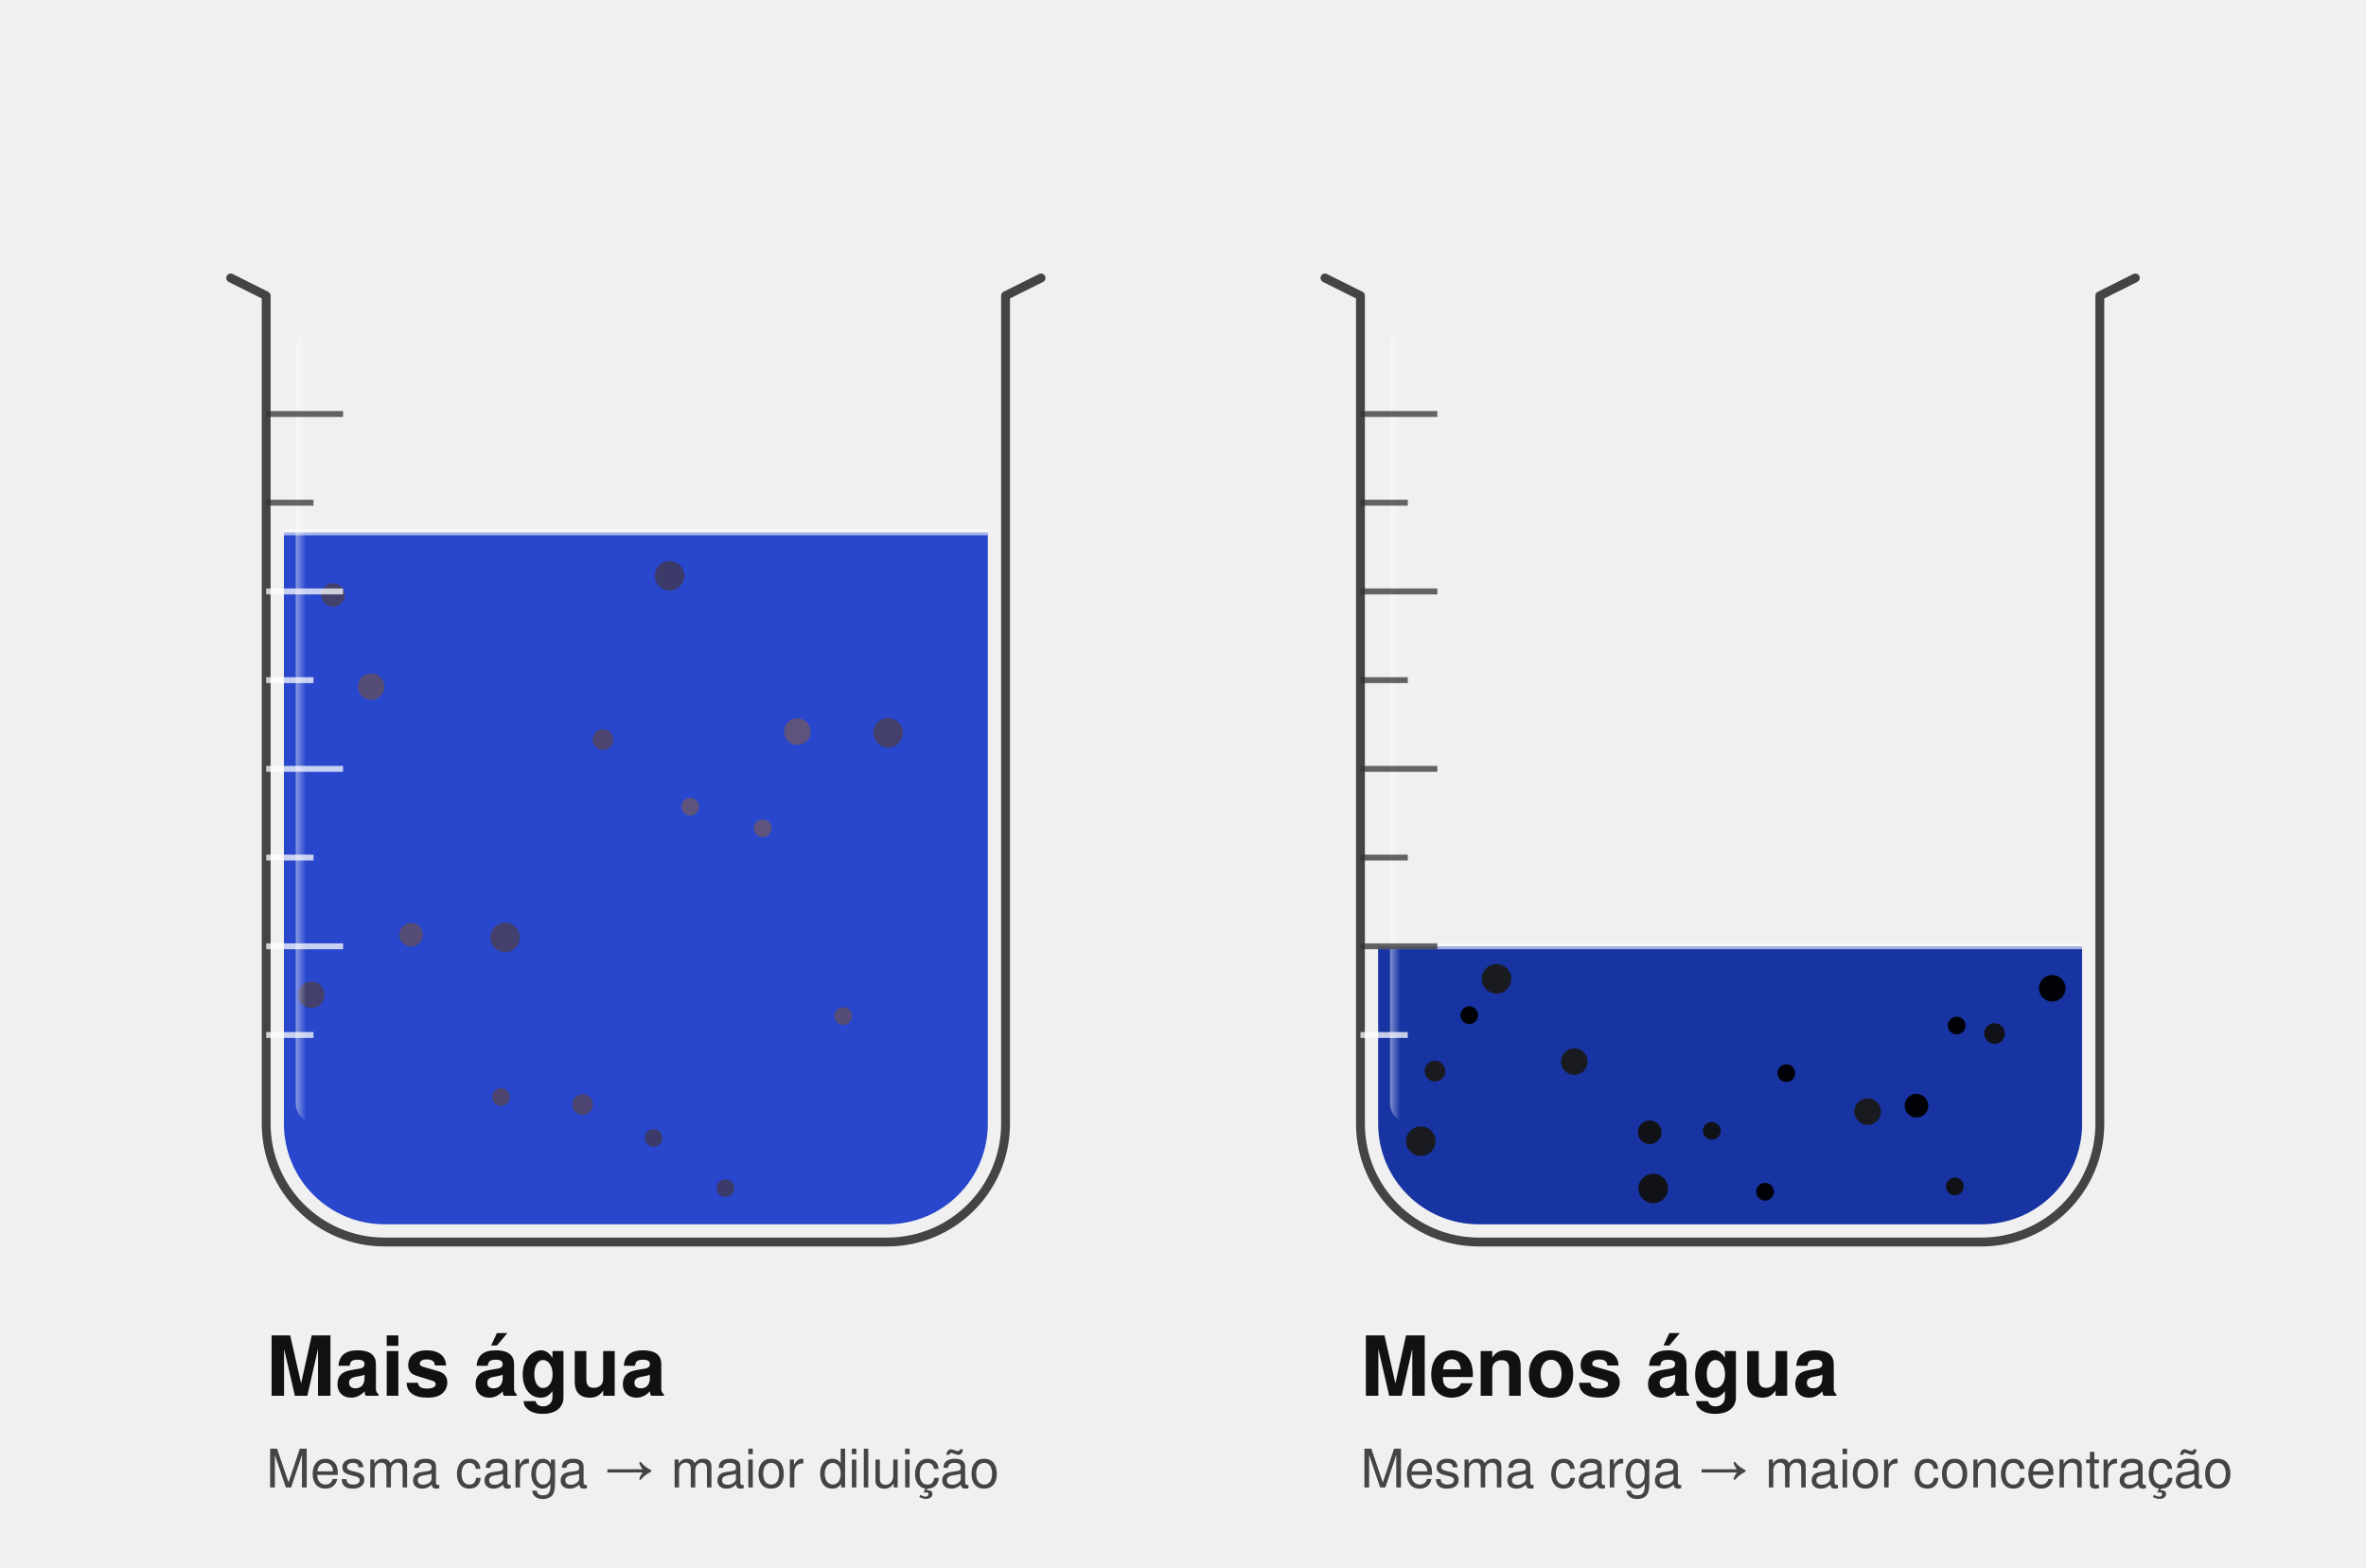
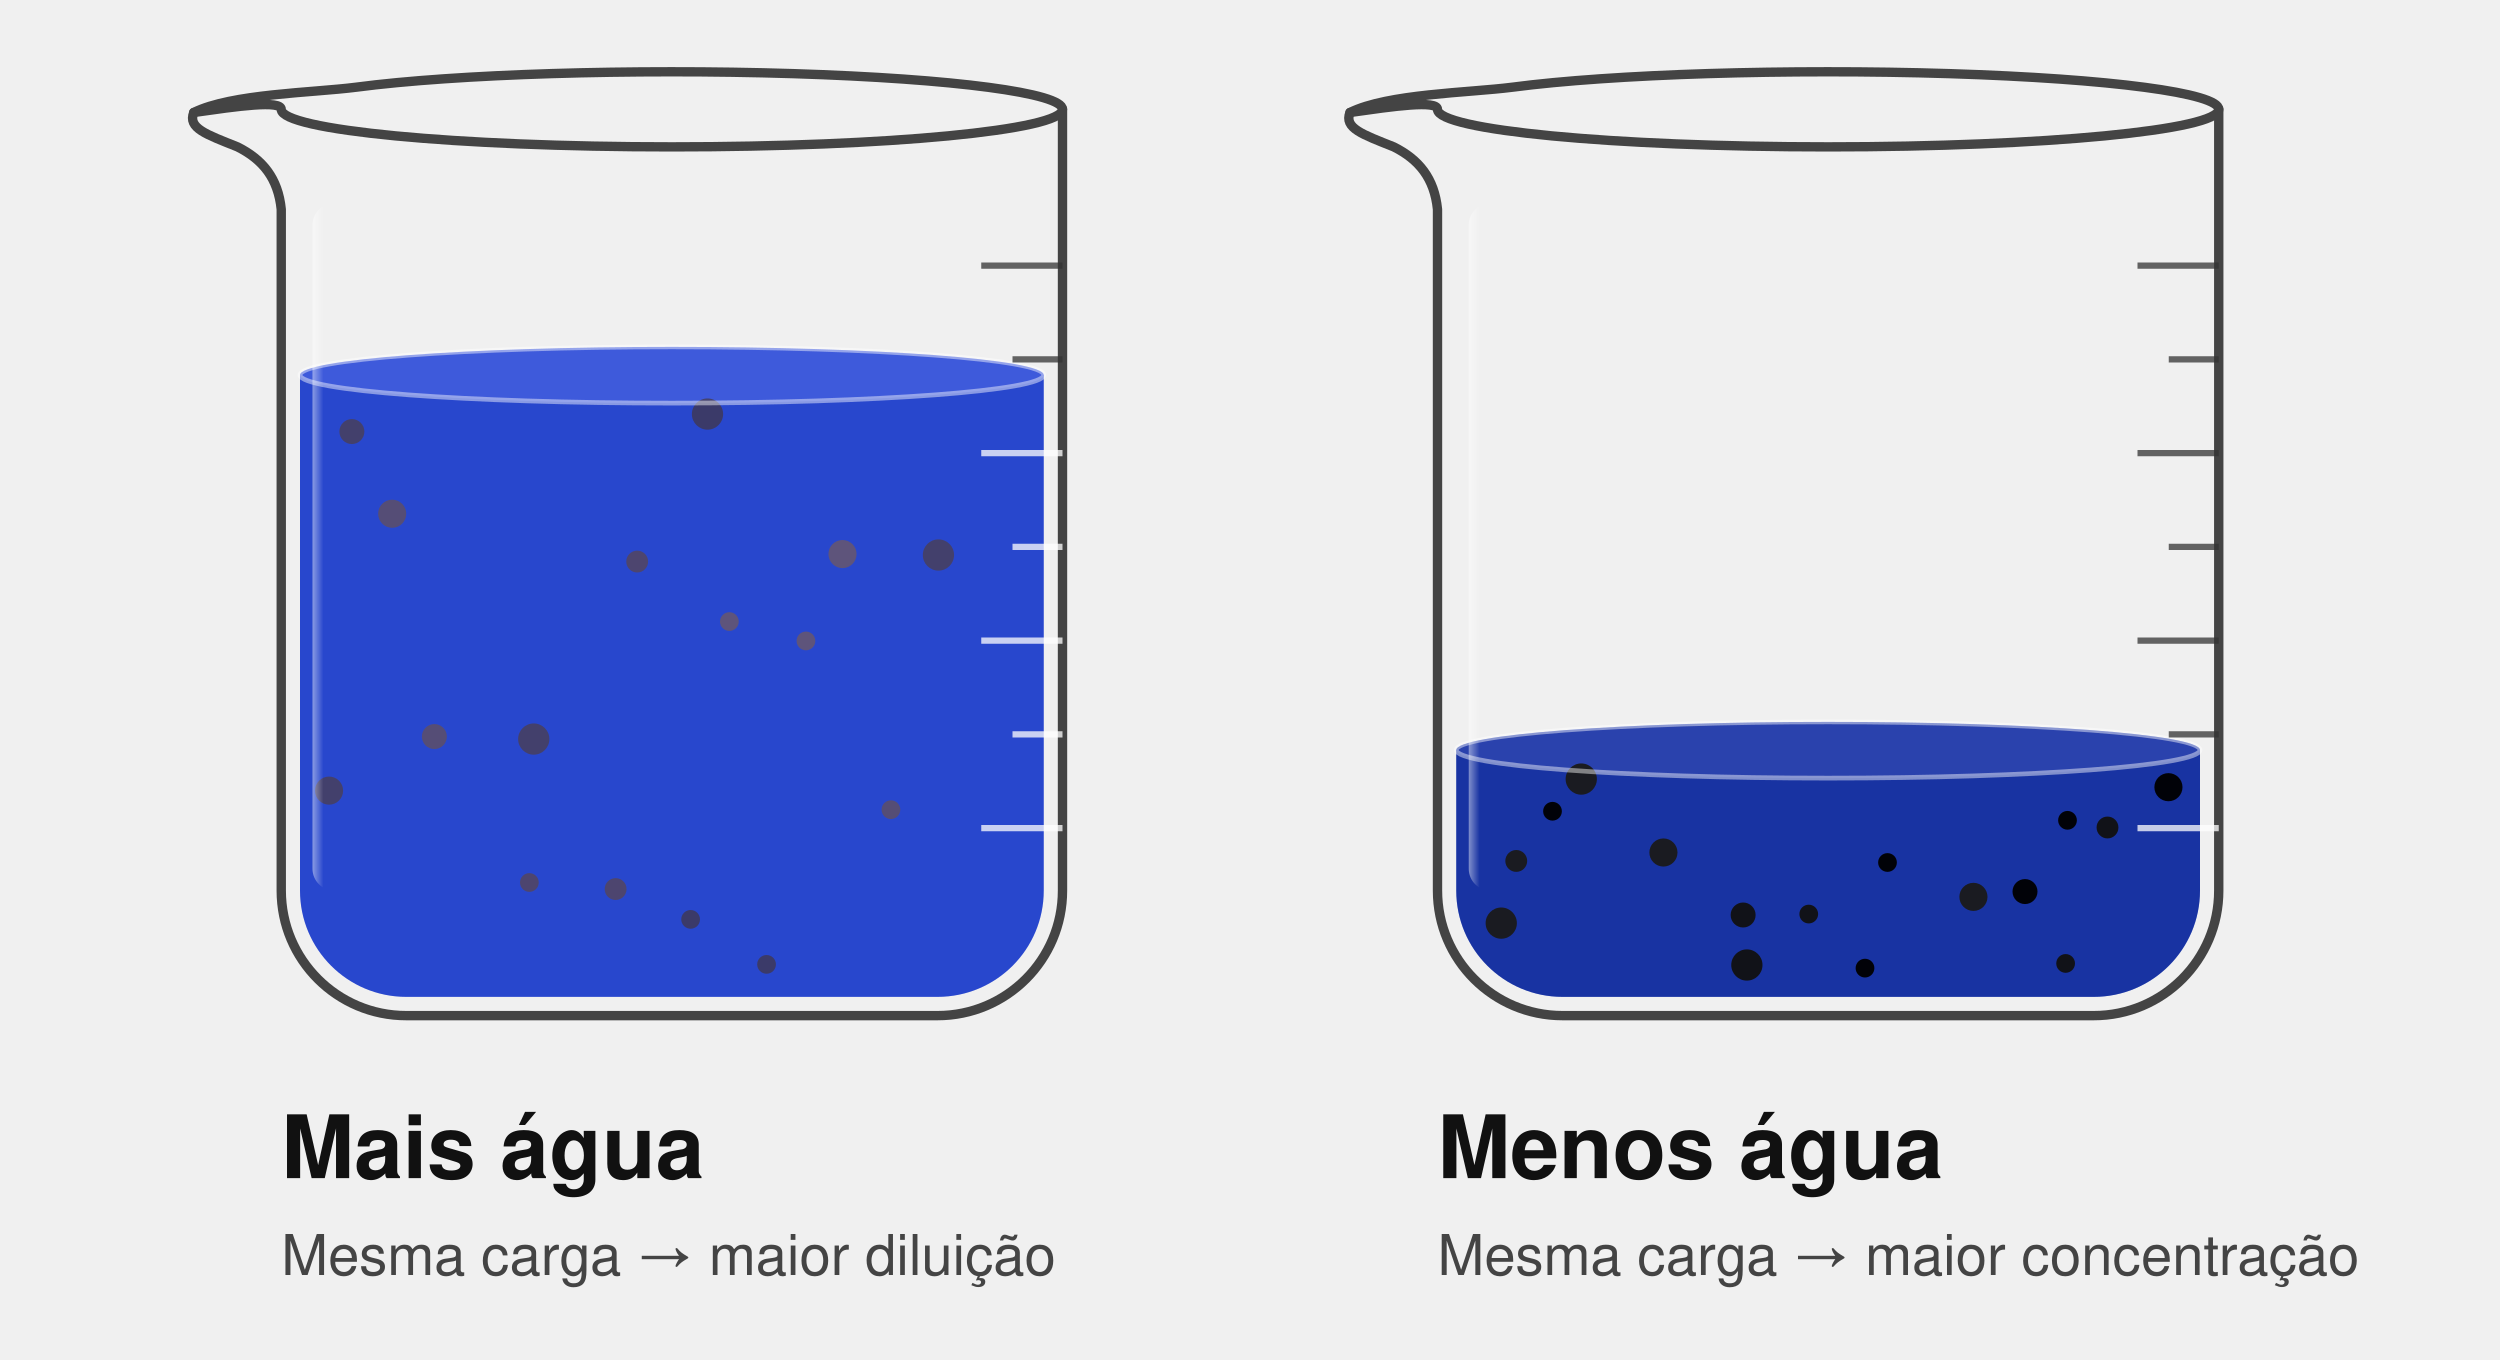
- <svg xmlns="http://www.w3.org/2000/svg" viewBox="0 0 800 530" font-family="Helvetica, Arial, sans-serif">
+ <svg xmlns="http://www.w3.org/2000/svg" viewBox="0 95 800 435" font-family="Helvetica, Arial, sans-serif">
  <defs>
    <linearGradient id="sh" x1="0" x2="1">
      <stop offset="0" stop-color="#fff" stop-opacity=".45" />
      <stop offset=".25" stop-color="#fff" stop-opacity="0" />
    </linearGradient>
  </defs>
  <clipPath id="ca">
-     <path d="M96,180 L334,180 L334,380 A34,34 0 0 1 300,414 L130,414 A34,34 0 0 1 96,380 Z" />
+     <path d="M96,215 L334,215 L334,380 A34,34 0 0 1 300,414 L130,414 A34,34 0 0 1 96,380 Z" />
+     <ellipse cx="215.0" cy="215" rx="119.0" ry="9" />
  </clipPath>
-   <path d="M96,180 L334,180 L334,380 A34,34 0 0 1 300,414 L130,414 A34,34 0 0 1 96,380 Z" fill="#2147e0" />
+   <path d="M96,215 L334,215 L334,380 A34,34 0 0 1 300,414 L130,414 A34,34 0 0 1 96,380 Z" fill="#2147e0" />
+   <ellipse cx="215.0" cy="215" rx="119.0" ry="9" fill="#3a5cf0" />
  <g clip-path="url(#ca)">
-     <rect x="90" y="180" width="250" height="240" fill="#6b4423" opacity="0.1" />
-     <circle cx="112.6" cy="201.2" r="4" fill="#5a3a1e" opacity="0.55" />
-     <circle cx="197.0" cy="373.5" r="3.5" fill="#6b4423" opacity="0.55" />
-     <circle cx="125.5" cy="232.2" r="4.5" fill="#7a5230" opacity="0.55" />
-     <circle cx="245.3" cy="401.8" r="3" fill="#4a2f18" opacity="0.55" />
-     <circle cx="233.4" cy="272.8" r="3" fill="#8a5e38" opacity="0.55" />
-     <circle cx="300.3" cy="247.8" r="5" fill="#5a3a1e" opacity="0.55" />
-     <circle cx="169.4" cy="371.0" r="3" fill="#6b4423" opacity="0.55" />
-     <circle cx="139.0" cy="316.1" r="4" fill="#7a5230" opacity="0.55" />
-     <circle cx="226.4" cy="194.7" r="5" fill="#4a2f18" opacity="0.55" />
-     <circle cx="257.9" cy="280.1" r="3" fill="#8a5e38" opacity="0.55" />
-     <circle cx="170.8" cy="317.0" r="5" fill="#5a3a1e" opacity="0.55" />
-     <circle cx="203.9" cy="250.1" r="3.5" fill="#6b4423" opacity="0.55" />
-     <circle cx="285.1" cy="343.6" r="3" fill="#7a5230" opacity="0.55" />
-     <circle cx="221.0" cy="384.8" r="3" fill="#4a2f18" opacity="0.55" />
-     <circle cx="269.6" cy="247.4" r="4.5" fill="#8a5e38" opacity="0.55" />
-     <circle cx="105.3" cy="336.4" r="4.5" fill="#5a3a1e" opacity="0.55" />
+     <rect x="90" y="206" width="250" height="214" fill="#6b4423" opacity="0.1" />
+     <circle cx="112.6" cy="233.1" r="4" fill="#5a3a1e" opacity="0.55" />
+     <circle cx="197.0" cy="379.5" r="3.5" fill="#6b4423" opacity="0.55" />
+     <circle cx="125.5" cy="259.4" r="4.5" fill="#7a5230" opacity="0.55" />
+     <circle cx="245.3" cy="403.6" r="3" fill="#4a2f18" opacity="0.55" />
+     <circle cx="233.4" cy="293.9" r="3" fill="#8a5e38" opacity="0.55" />
+     <circle cx="300.3" cy="272.6" r="5" fill="#5a3a1e" opacity="0.55" />
+     <circle cx="169.4" cy="377.4" r="3" fill="#6b4423" opacity="0.55" />
+     <circle cx="139.0" cy="330.7" r="4" fill="#7a5230" opacity="0.55" />
+     <circle cx="226.4" cy="227.5" r="5" fill="#4a2f18" opacity="0.55" />
+     <circle cx="257.9" cy="300.1" r="3" fill="#8a5e38" opacity="0.55" />
+     <circle cx="170.8" cy="331.5" r="5" fill="#5a3a1e" opacity="0.55" />
+     <circle cx="203.9" cy="274.7" r="3.5" fill="#6b4423" opacity="0.55" />
+     <circle cx="285.1" cy="354.1" r="3" fill="#7a5230" opacity="0.55" />
+     <circle cx="221.0" cy="389.2" r="3" fill="#4a2f18" opacity="0.55" />
+     <circle cx="269.6" cy="272.3" r="4.5" fill="#8a5e38" opacity="0.55" />
+     <circle cx="105.3" cy="348.0" r="4.5" fill="#5a3a1e" opacity="0.55" />
  </g>
-   <line x1="96" y1="180" x2="334" y2="180" stroke="#fff" stroke-opacity=".6" stroke-width="2" />
-   <path d="M78,94 L90,100 L90,380 A40,40 0 0 0 130,420 L300,420 A40,40 0 0 0 340,380 L340,100 L352,94" fill="none" stroke="#444" stroke-width="3" stroke-linejoin="round" stroke-linecap="round" />
-   <rect x="100" y="110" width="14" height="270" rx="7" fill="url(#sh)" />
-   <line x1="90" y1="140" x2="116" y2="140" stroke="#333" stroke-width="2" opacity=".75" />
-   <line x1="90" y1="170" x2="106" y2="170" stroke="#333" stroke-width="2" opacity=".75" />
-   <line x1="90" y1="200" x2="116" y2="200" stroke="#fff" stroke-width="2" opacity=".75" />
-   <line x1="90" y1="230" x2="106" y2="230" stroke="#fff" stroke-width="2" opacity=".75" />
-   <line x1="90" y1="260" x2="116" y2="260" stroke="#fff" stroke-width="2" opacity=".75" />
-   <line x1="90" y1="290" x2="106" y2="290" stroke="#fff" stroke-width="2" opacity=".75" />
-   <line x1="90" y1="320" x2="116" y2="320" stroke="#fff" stroke-width="2" opacity=".75" />
-   <line x1="90" y1="350" x2="106" y2="350" stroke="#fff" stroke-width="2" opacity=".75" />
+   <ellipse cx="215.0" cy="215" rx="119.0" ry="9" fill="none" stroke="#fff" stroke-opacity=".45" stroke-width="1.5" />
+   <path d="M62,131 C60,136 66,138 76,142 C84,146 89,152 90,162 L90,380 A40,40 0 0 0 130,420 L300,420 A40,40 0 0 0 340,380 L340,130" fill="none" stroke="#444" stroke-width="3" stroke-linejoin="round" stroke-linecap="round" />
+   <path d="M62,131 C74,125 100.0,124.7 114.0,122.9 A125.0,12 0 0 1 340,130 A125.0,12 0 0 1 90,130 C90,127 76,129 62,131" fill="none" stroke="#444" stroke-width="3" stroke-linejoin="round" stroke-linecap="round" />
+   <rect x="100" y="160" width="14" height="220" rx="7" fill="url(#sh)" />
+   <line x1="340" y1="180" x2="314" y2="180" stroke="#333" stroke-width="2" opacity=".75" />
+   <line x1="340" y1="210" x2="324" y2="210" stroke="#333" stroke-width="2" opacity=".75" />
+   <line x1="340" y1="240" x2="314" y2="240" stroke="#fff" stroke-width="2" opacity=".75" />
+   <line x1="340" y1="270" x2="324" y2="270" stroke="#fff" stroke-width="2" opacity=".75" />
+   <line x1="340" y1="300" x2="314" y2="300" stroke="#fff" stroke-width="2" opacity=".75" />
+   <line x1="340" y1="330" x2="324" y2="330" stroke="#fff" stroke-width="2" opacity=".75" />
+   <line x1="340" y1="360" x2="314" y2="360" stroke="#fff" stroke-width="2" opacity=".75" />
  <clipPath id="cb">
-     <path d="M466,320 L704,320 L704,380 A34,34 0 0 1 670,414 L500,414 A34,34 0 0 1 466,380 Z" />
+     <path d="M466,335 L704,335 L704,380 A34,34 0 0 1 670,414 L500,414 A34,34 0 0 1 466,380 Z" />
+     <ellipse cx="585.0" cy="335" rx="119.0" ry="9" />
  </clipPath>
-   <path d="M466,320 L704,320 L704,380 A34,34 0 0 1 670,414 L500,414 A34,34 0 0 1 466,380 Z" fill="#2147e0" />
+   <path d="M466,335 L704,335 L704,380 A34,34 0 0 1 670,414 L500,414 A34,34 0 0 1 466,380 Z" fill="#2147e0" />
+   <ellipse cx="585.0" cy="335" rx="119.0" ry="9" fill="#3a5cf0" />
  <g clip-path="url(#cb)">
-     <rect x="460" y="320" width="250" height="100" fill="#000" opacity="0.28" />
-     <circle cx="648.0" cy="373.9" r="4" fill="#000" opacity="0.95" />
-     <circle cx="674.4" cy="349.5" r="3.5" fill="#111" opacity="0.95" />
-     <circle cx="631.5" cy="375.9" r="4.5" fill="#1a1a1a" opacity="0.95" />
-     <circle cx="604.0" cy="362.9" r="3" fill="#000" opacity="0.95" />
-     <circle cx="578.8" cy="382.4" r="3" fill="#111" opacity="0.95" />
-     <circle cx="480.4" cy="385.9" r="5" fill="#1a1a1a" opacity="0.95" />
-     <circle cx="661.6" cy="346.8" r="3" fill="#000" opacity="0.95" />
-     <circle cx="557.8" cy="382.9" r="4" fill="#111" opacity="0.95" />
-     <circle cx="506.0" cy="331.0" r="5" fill="#1a1a1a" opacity="0.95" />
-     <circle cx="496.8" cy="343.3" r="3" fill="#000" opacity="0.95" />
-     <circle cx="559.0" cy="401.9" r="5" fill="#111" opacity="0.95" />
-     <circle cx="485.2" cy="362.2" r="3.5" fill="#1a1a1a" opacity="0.95" />
-     <circle cx="596.8" cy="403.0" r="3" fill="#000" opacity="0.95" />
-     <circle cx="661.0" cy="401.2" r="3" fill="#111" opacity="0.95" />
-     <circle cx="532.3" cy="359.0" r="4.5" fill="#1a1a1a" opacity="0.95" />
-     <circle cx="693.9" cy="334.2" r="4.5" fill="#000" opacity="0.95" />
+     <rect x="460" y="326" width="250" height="94" fill="#000" opacity="0.28" />
+     <circle cx="648.0" cy="380.3" r="4" fill="#000" opacity="0.95" />
+     <circle cx="674.4" cy="359.8" r="3.5" fill="#111" opacity="0.95" />
+     <circle cx="631.5" cy="382.0" r="4.5" fill="#1a1a1a" opacity="0.95" />
+     <circle cx="604.0" cy="371.0" r="3" fill="#000" opacity="0.95" />
+     <circle cx="578.8" cy="387.5" r="3" fill="#111" opacity="0.95" />
+     <circle cx="480.4" cy="390.4" r="5" fill="#1a1a1a" opacity="0.95" />
+     <circle cx="661.6" cy="357.5" r="3" fill="#000" opacity="0.95" />
+     <circle cx="557.8" cy="387.8" r="4" fill="#111" opacity="0.95" />
+     <circle cx="506.0" cy="344.3" r="5" fill="#1a1a1a" opacity="0.95" />
+     <circle cx="496.8" cy="354.6" r="3" fill="#000" opacity="0.95" />
+     <circle cx="559.0" cy="403.8" r="5" fill="#111" opacity="0.95" />
+     <circle cx="485.2" cy="370.5" r="3.5" fill="#1a1a1a" opacity="0.95" />
+     <circle cx="596.8" cy="404.8" r="3" fill="#000" opacity="0.95" />
+     <circle cx="661.0" cy="403.3" r="3" fill="#111" opacity="0.95" />
+     <circle cx="532.3" cy="367.8" r="4.5" fill="#1a1a1a" opacity="0.95" />
+     <circle cx="693.9" cy="346.9" r="4.5" fill="#000" opacity="0.95" />
  </g>
-   <line x1="466" y1="320" x2="704" y2="320" stroke="#fff" stroke-opacity=".6" stroke-width="2" />
-   <path d="M448,94 L460,100 L460,380 A40,40 0 0 0 500,420 L670,420 A40,40 0 0 0 710,380 L710,100 L722,94" fill="none" stroke="#444" stroke-width="3" stroke-linejoin="round" stroke-linecap="round" />
-   <rect x="470" y="110" width="14" height="270" rx="7" fill="url(#sh)" />
-   <line x1="460" y1="140" x2="486" y2="140" stroke="#333" stroke-width="2" opacity=".75" />
-   <line x1="460" y1="170" x2="476" y2="170" stroke="#333" stroke-width="2" opacity=".75" />
-   <line x1="460" y1="200" x2="486" y2="200" stroke="#333" stroke-width="2" opacity=".75" />
-   <line x1="460" y1="230" x2="476" y2="230" stroke="#333" stroke-width="2" opacity=".75" />
-   <line x1="460" y1="260" x2="486" y2="260" stroke="#333" stroke-width="2" opacity=".75" />
-   <line x1="460" y1="290" x2="476" y2="290" stroke="#333" stroke-width="2" opacity=".75" />
-   <line x1="460" y1="320" x2="486" y2="320" stroke="#333" stroke-width="2" opacity=".75" />
-   <line x1="460" y1="350" x2="476" y2="350" stroke="#fff" stroke-width="2" opacity=".75" />
+   <ellipse cx="585.0" cy="335" rx="119.0" ry="9" fill="none" stroke="#fff" stroke-opacity=".45" stroke-width="1.5" />
+   <path d="M432,131 C430,136 436,138 446,142 C454,146 459,152 460,162 L460,380 A40,40 0 0 0 500,420 L670,420 A40,40 0 0 0 710,380 L710,130" fill="none" stroke="#444" stroke-width="3" stroke-linejoin="round" stroke-linecap="round" />
+   <path d="M432,131 C444,125 470.0,124.7 484.0,122.9 A125.0,12 0 0 1 710,130 A125.0,12 0 0 1 460,130 C460,127 446,129 432,131" fill="none" stroke="#444" stroke-width="3" stroke-linejoin="round" stroke-linecap="round" />
+   <rect x="470" y="160" width="14" height="220" rx="7" fill="url(#sh)" />
+   <line x1="710" y1="180" x2="684" y2="180" stroke="#333" stroke-width="2" opacity=".75" />
+   <line x1="710" y1="210" x2="694" y2="210" stroke="#333" stroke-width="2" opacity=".75" />
+   <line x1="710" y1="240" x2="684" y2="240" stroke="#333" stroke-width="2" opacity=".75" />
+   <line x1="710" y1="270" x2="694" y2="270" stroke="#333" stroke-width="2" opacity=".75" />
+   <line x1="710" y1="300" x2="684" y2="300" stroke="#333" stroke-width="2" opacity=".75" />
+   <line x1="710" y1="330" x2="694" y2="330" stroke="#333" stroke-width="2" opacity=".75" />
+   <line x1="710" y1="360" x2="684" y2="360" stroke="#fff" stroke-width="2" opacity=".75" />
  <text x="90" y="472" font-size="28" font-weight="700" fill="#111">Mais água</text>
  <text x="90" y="503" font-size="18" fill="#444">Mesma carga → maior diluição</text>
  <text x="460" y="472" font-size="28" font-weight="700" fill="#111">Menos água</text>
  <text x="460" y="503" font-size="18" fill="#444">Mesma carga → maior concentração</text>
</svg>
